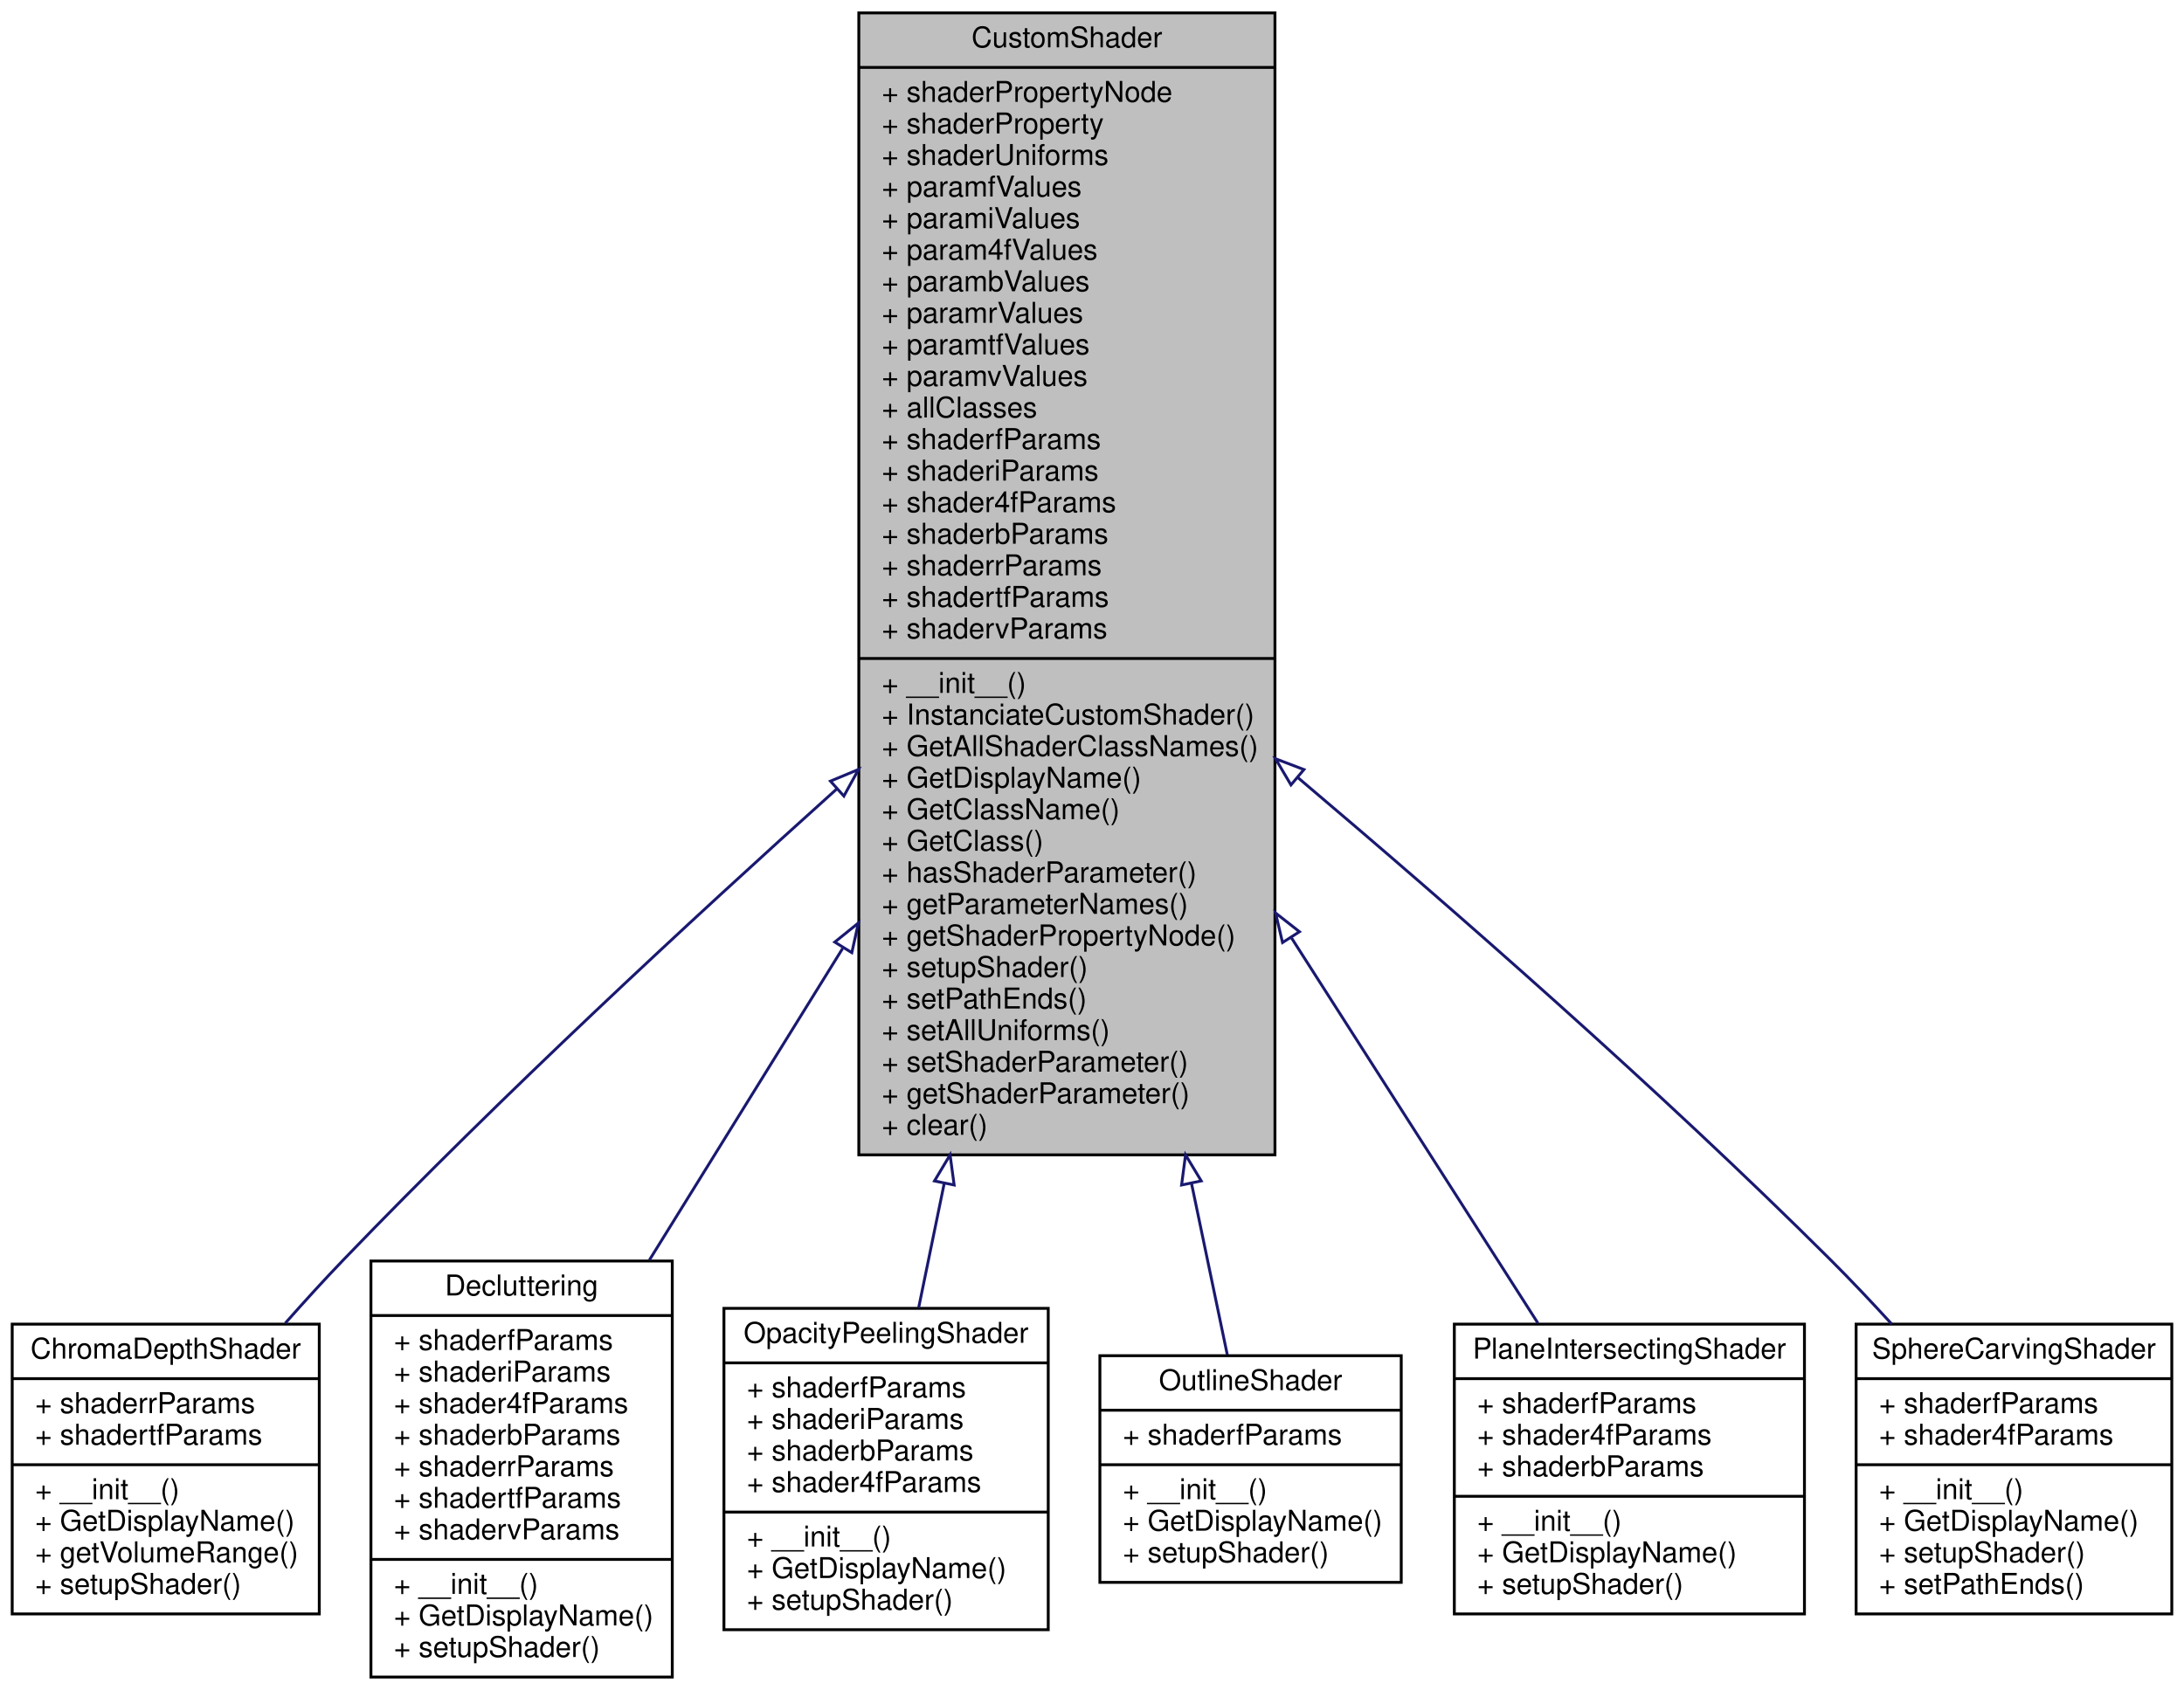
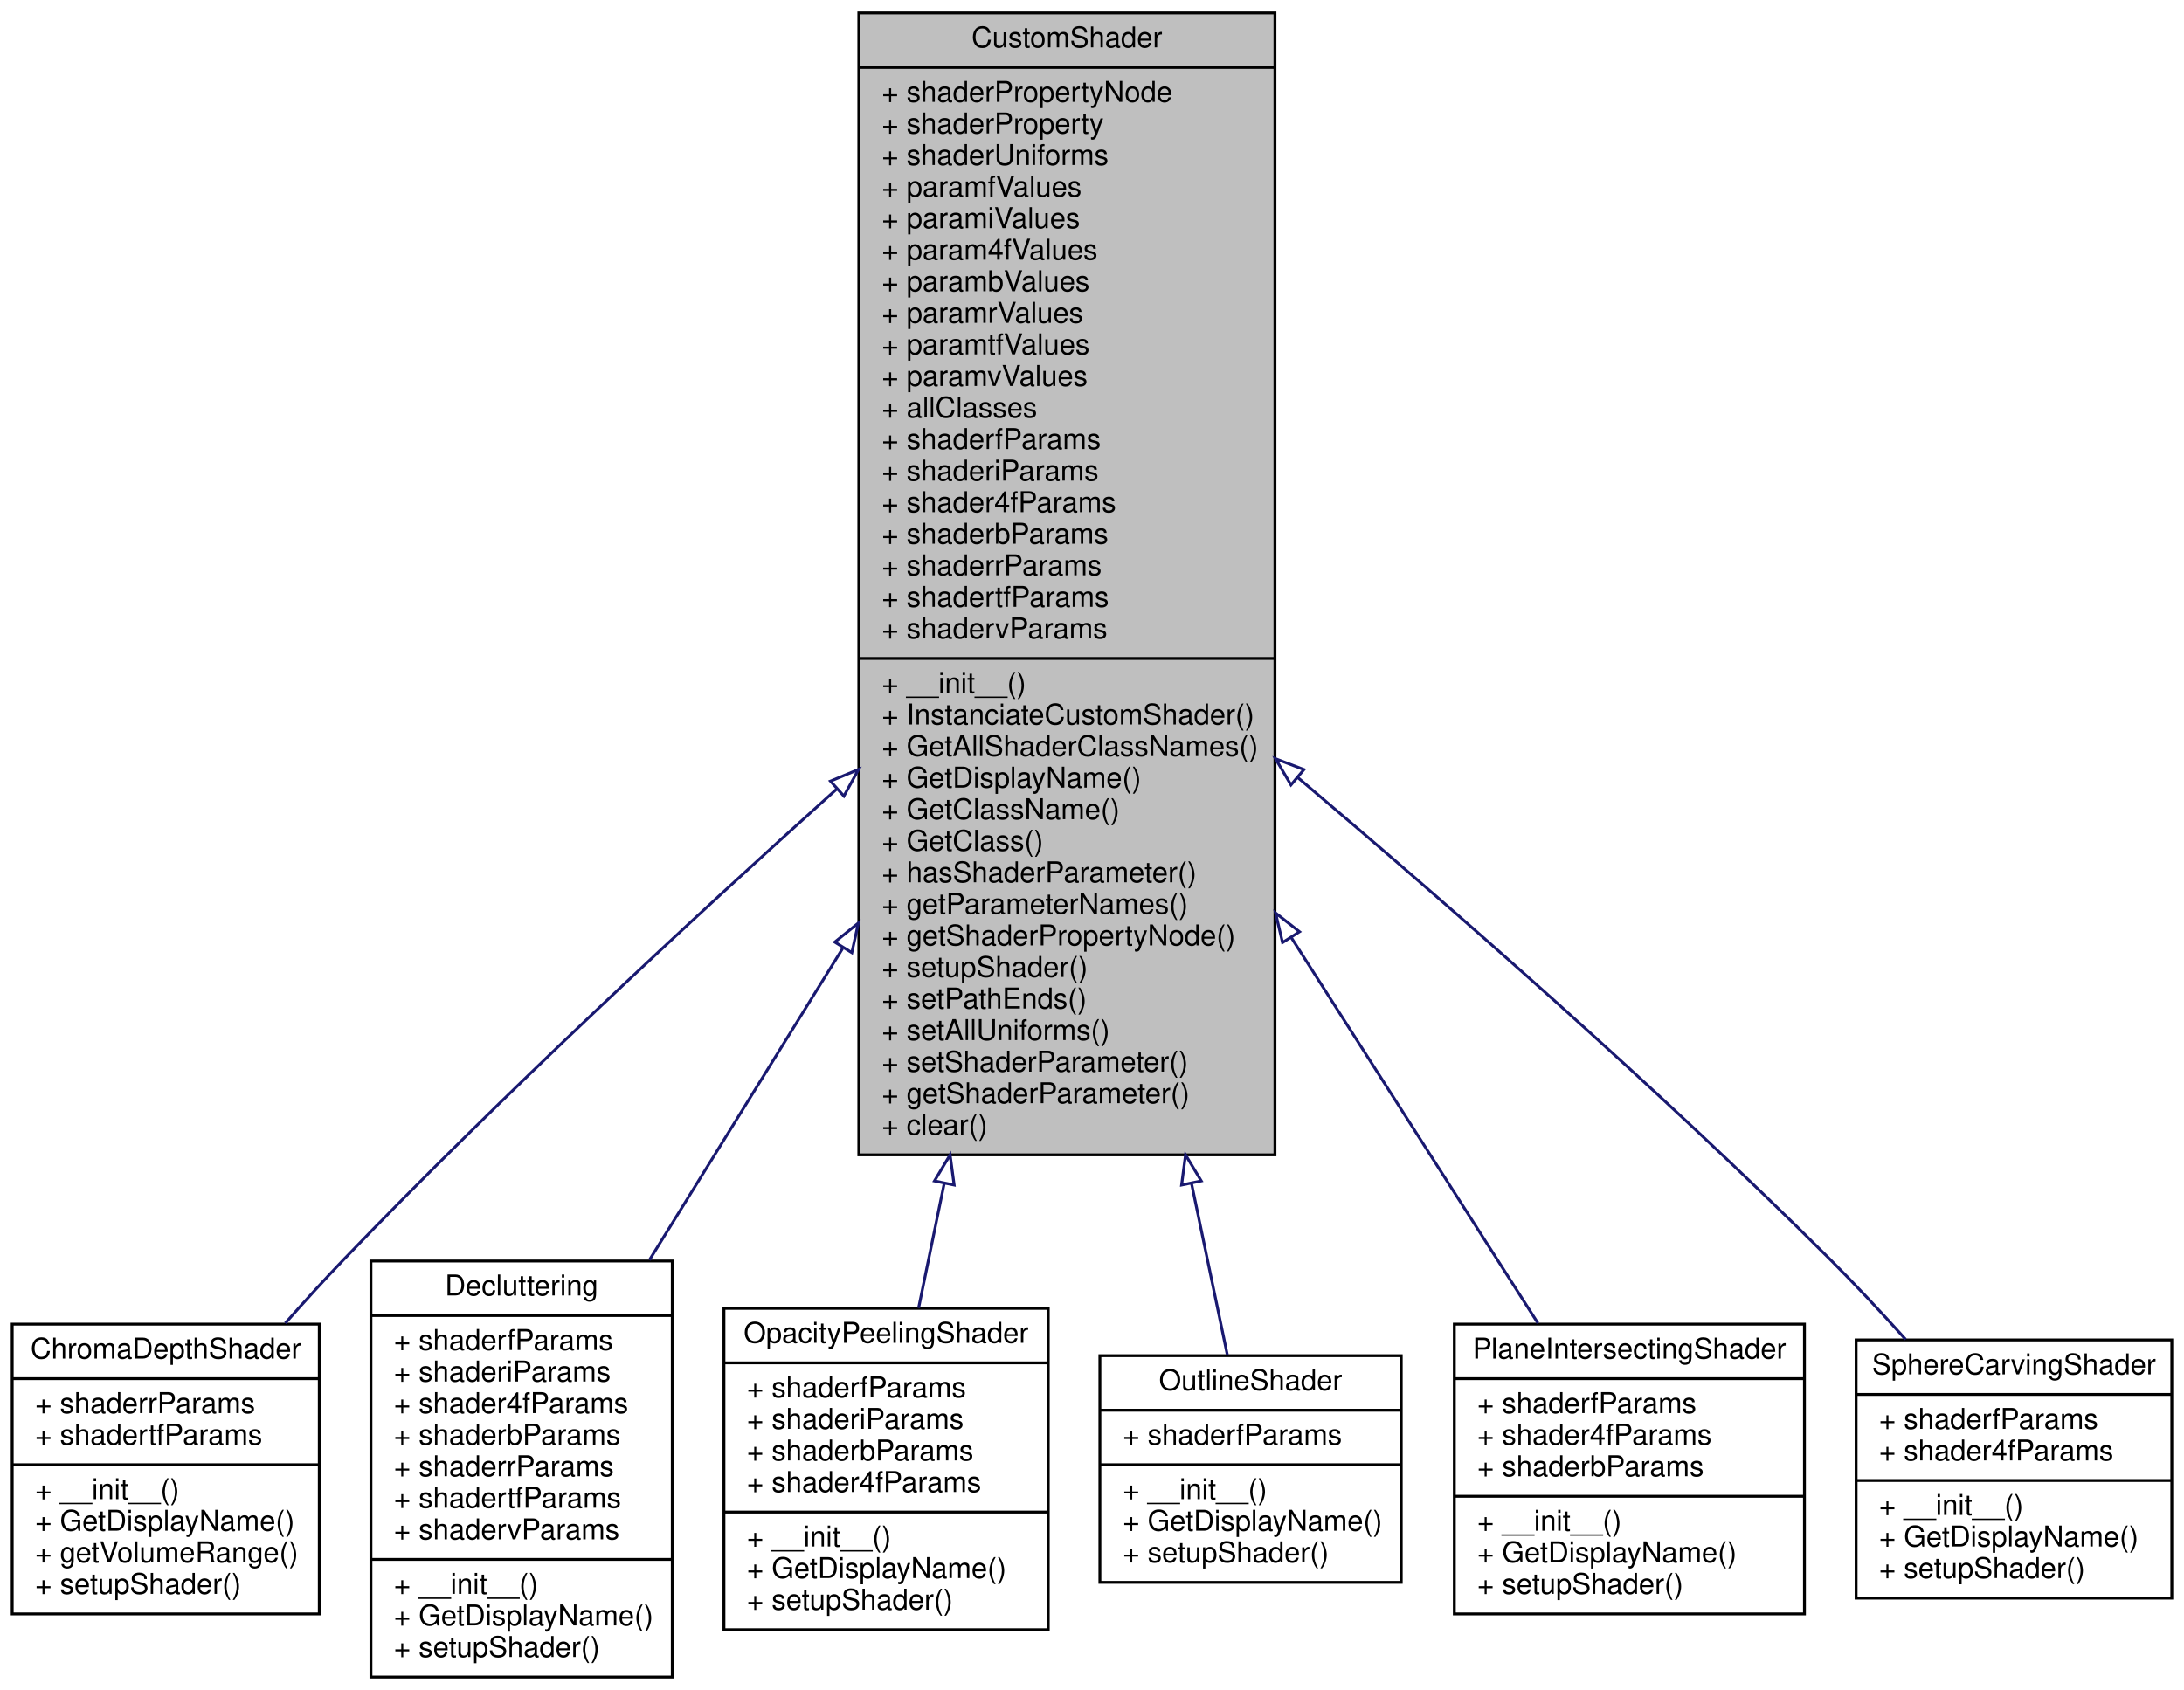
<svg xmlns="http://www.w3.org/2000/svg" xmlns:xlink="http://www.w3.org/1999/xlink" width="761pt" height="589pt" viewBox="0.00 0.00 760.50 589.00">
  <g id="graph0" class="graph" transform="scale(1 1) rotate(0) translate(4 585)">
    <g id="node1" class="node">
      <g id="a_node1">
        <a xlink:title=" ">
          <polygon fill="#bfbfbf" stroke="black" points="295,-182.5 295,-580.5 440,-580.5 440,-182.5 295,-182.5" />
          <text text-anchor="middle" x="367.5" y="-568.5" font-family="Helvetica,sans-Serif" font-size="10.00">CustomShader</text>
          <polyline fill="none" stroke="black" points="295,-561.5 440,-561.5 " />
          <text text-anchor="start" x="303" y="-549.5" font-family="Helvetica,sans-Serif" font-size="10.00">+ shaderPropertyNode</text>
          <text text-anchor="start" x="303" y="-538.5" font-family="Helvetica,sans-Serif" font-size="10.00">+ shaderProperty</text>
          <text text-anchor="start" x="303" y="-527.5" font-family="Helvetica,sans-Serif" font-size="10.00">+ shaderUniforms</text>
          <text text-anchor="start" x="303" y="-516.5" font-family="Helvetica,sans-Serif" font-size="10.00">+ paramfValues</text>
          <text text-anchor="start" x="303" y="-505.5" font-family="Helvetica,sans-Serif" font-size="10.00">+ paramiValues</text>
          <text text-anchor="start" x="303" y="-494.5" font-family="Helvetica,sans-Serif" font-size="10.00">+ param4fValues</text>
          <text text-anchor="start" x="303" y="-483.5" font-family="Helvetica,sans-Serif" font-size="10.00">+ parambValues</text>
          <text text-anchor="start" x="303" y="-472.5" font-family="Helvetica,sans-Serif" font-size="10.00">+ paramrValues</text>
          <text text-anchor="start" x="303" y="-461.5" font-family="Helvetica,sans-Serif" font-size="10.00">+ paramtfValues</text>
          <text text-anchor="start" x="303" y="-450.5" font-family="Helvetica,sans-Serif" font-size="10.00">+ paramvValues</text>
          <text text-anchor="start" x="303" y="-439.5" font-family="Helvetica,sans-Serif" font-size="10.00">+ allClasses</text>
          <text text-anchor="start" x="303" y="-428.5" font-family="Helvetica,sans-Serif" font-size="10.00">+ shaderfParams</text>
          <text text-anchor="start" x="303" y="-417.5" font-family="Helvetica,sans-Serif" font-size="10.00">+ shaderiParams</text>
          <text text-anchor="start" x="303" y="-406.5" font-family="Helvetica,sans-Serif" font-size="10.00">+ shader4fParams</text>
          <text text-anchor="start" x="303" y="-395.5" font-family="Helvetica,sans-Serif" font-size="10.00">+ shaderbParams</text>
          <text text-anchor="start" x="303" y="-384.5" font-family="Helvetica,sans-Serif" font-size="10.00">+ shaderrParams</text>
          <text text-anchor="start" x="303" y="-373.5" font-family="Helvetica,sans-Serif" font-size="10.00">+ shadertfParams</text>
          <text text-anchor="start" x="303" y="-362.5" font-family="Helvetica,sans-Serif" font-size="10.00">+ shadervParams</text>
          <polyline fill="none" stroke="black" points="295,-355.5 440,-355.5 " />
          <text text-anchor="start" x="303" y="-343.5" font-family="Helvetica,sans-Serif" font-size="10.00">+ __init__()</text>
          <text text-anchor="start" x="303" y="-332.5" font-family="Helvetica,sans-Serif" font-size="10.00">+ InstanciateCustomShader()</text>
          <text text-anchor="start" x="303" y="-321.5" font-family="Helvetica,sans-Serif" font-size="10.00">+ GetAllShaderClassNames()</text>
          <text text-anchor="start" x="303" y="-310.5" font-family="Helvetica,sans-Serif" font-size="10.00">+ GetDisplayName()</text>
          <text text-anchor="start" x="303" y="-299.5" font-family="Helvetica,sans-Serif" font-size="10.00">+ GetClassName()</text>
          <text text-anchor="start" x="303" y="-288.5" font-family="Helvetica,sans-Serif" font-size="10.00">+ GetClass()</text>
          <text text-anchor="start" x="303" y="-277.5" font-family="Helvetica,sans-Serif" font-size="10.00">+ hasShaderParameter()</text>
          <text text-anchor="start" x="303" y="-266.5" font-family="Helvetica,sans-Serif" font-size="10.00">+ getParameterNames()</text>
          <text text-anchor="start" x="303" y="-255.5" font-family="Helvetica,sans-Serif" font-size="10.00">+ getShaderPropertyNode()</text>
          <text text-anchor="start" x="303" y="-244.5" font-family="Helvetica,sans-Serif" font-size="10.00">+ setupShader()</text>
          <text text-anchor="start" x="303" y="-233.5" font-family="Helvetica,sans-Serif" font-size="10.00">+ setPathEnds()</text>
          <text text-anchor="start" x="303" y="-222.5" font-family="Helvetica,sans-Serif" font-size="10.00">+ setAllUniforms()</text>
          <text text-anchor="start" x="303" y="-211.5" font-family="Helvetica,sans-Serif" font-size="10.00">+ setShaderParameter()</text>
          <text text-anchor="start" x="303" y="-200.5" font-family="Helvetica,sans-Serif" font-size="10.00">+ getShaderParameter()</text>
          <text text-anchor="start" x="303" y="-189.5" font-family="Helvetica,sans-Serif" font-size="10.00">+ clear()</text>
        </a>
      </g>
    </g>
    <g id="node2" class="node">
      <g id="a_node2">
        <a xlink:href="class_slicer_p_r_i_s_m_1_1_resources_1_1_shaders_1_1_chroma_depth_shader_1_1_chroma_depth_shader.html" target="_top" xlink:title=" ">
          <polygon fill="none" stroke="black" points="0,-22.5 0,-123.5 107,-123.5 107,-22.5 0,-22.5" />
          <text text-anchor="middle" x="53.5" y="-111.5" font-family="Helvetica,sans-Serif" font-size="10.00">ChromaDepthShader</text>
          <polyline fill="none" stroke="black" points="0,-104.5 107,-104.5 " />
          <text text-anchor="start" x="8" y="-92.5" font-family="Helvetica,sans-Serif" font-size="10.00">+ shaderrParams</text>
          <text text-anchor="start" x="8" y="-81.5" font-family="Helvetica,sans-Serif" font-size="10.00">+ shadertfParams</text>
          <polyline fill="none" stroke="black" points="0,-74.5 107,-74.5 " />
          <text text-anchor="start" x="8" y="-62.5" font-family="Helvetica,sans-Serif" font-size="10.00">+ __init__()</text>
          <text text-anchor="start" x="8" y="-51.5" font-family="Helvetica,sans-Serif" font-size="10.00">+ GetDisplayName()</text>
          <text text-anchor="start" x="8" y="-40.5" font-family="Helvetica,sans-Serif" font-size="10.00">+ getVolumeRange()</text>
          <text text-anchor="start" x="8" y="-29.5" font-family="Helvetica,sans-Serif" font-size="10.00">+ setupShader()</text>
        </a>
      </g>
    </g>
    <g id="edge1" class="edge">
      <path fill="none" stroke="midnightblue" d="M287.233,-309.951C236.638,-264.484 170.678,-203.346 115.5,-146 108.752,-138.987 101.821,-131.382 95.15,-123.83" />
      <polygon fill="none" stroke="midnightblue" points="285.118,-312.756 294.9,-316.827 289.792,-307.545 285.118,-312.756" />
    </g>
    <g id="node3" class="node">
      <g id="a_node3">
        <a xlink:href="class_slicer_p_r_i_s_m_1_1_resources_1_1_shaders_1_1_decluttering_1_1_decluttering.html" target="_top" xlink:title=" ">
          <polygon fill="none" stroke="black" points="125,-0.5 125,-145.5 230,-145.5 230,-0.5 125,-0.5" />
          <text text-anchor="middle" x="177.5" y="-133.5" font-family="Helvetica,sans-Serif" font-size="10.00">Decluttering</text>
          <polyline fill="none" stroke="black" points="125,-126.5 230,-126.5 " />
          <text text-anchor="start" x="133" y="-114.5" font-family="Helvetica,sans-Serif" font-size="10.00">+ shaderfParams</text>
          <text text-anchor="start" x="133" y="-103.5" font-family="Helvetica,sans-Serif" font-size="10.00">+ shaderiParams</text>
          <text text-anchor="start" x="133" y="-92.5" font-family="Helvetica,sans-Serif" font-size="10.00">+ shader4fParams</text>
          <text text-anchor="start" x="133" y="-81.5" font-family="Helvetica,sans-Serif" font-size="10.00">+ shaderbParams</text>
          <text text-anchor="start" x="133" y="-70.5" font-family="Helvetica,sans-Serif" font-size="10.00">+ shaderrParams</text>
          <text text-anchor="start" x="133" y="-59.5" font-family="Helvetica,sans-Serif" font-size="10.00">+ shadertfParams</text>
          <text text-anchor="start" x="133" y="-48.5" font-family="Helvetica,sans-Serif" font-size="10.00">+ shadervParams</text>
          <polyline fill="none" stroke="black" points="125,-41.5 230,-41.5 " />
          <text text-anchor="start" x="133" y="-29.5" font-family="Helvetica,sans-Serif" font-size="10.00">+ __init__()</text>
          <text text-anchor="start" x="133" y="-18.5" font-family="Helvetica,sans-Serif" font-size="10.00">+ GetDisplayName()</text>
          <text text-anchor="start" x="133" y="-7.5" font-family="Helvetica,sans-Serif" font-size="10.00">+ setupShader()</text>
        </a>
      </g>
    </g>
    <g id="edge2" class="edge">
      <path fill="none" stroke="midnightblue" d="M289.366,-254.457C266.418,-217.438 242.113,-178.231 222.042,-145.853" />
      <polygon fill="none" stroke="midnightblue" points="286.612,-256.658 294.856,-263.314 292.562,-252.97 286.612,-256.658" />
    </g>
    <g id="node4" class="node">
      <g id="a_node4">
        <a xlink:href="class_slicer_p_r_i_s_m_1_1_resources_1_1_shaders_1_1_opacity_peeling_shader_1_1_opacity_peeling_shader.html" target="_top" xlink:title=" ">
          <polygon fill="none" stroke="black" points="248,-17 248,-129 361,-129 361,-17 248,-17" />
          <text text-anchor="middle" x="304.5" y="-117" font-family="Helvetica,sans-Serif" font-size="10.00">OpacityPeelingShader</text>
          <polyline fill="none" stroke="black" points="248,-110 361,-110 " />
          <text text-anchor="start" x="256" y="-98" font-family="Helvetica,sans-Serif" font-size="10.00">+ shaderfParams</text>
          <text text-anchor="start" x="256" y="-87" font-family="Helvetica,sans-Serif" font-size="10.00">+ shaderiParams</text>
          <text text-anchor="start" x="256" y="-76" font-family="Helvetica,sans-Serif" font-size="10.00">+ shaderbParams</text>
          <text text-anchor="start" x="256" y="-65" font-family="Helvetica,sans-Serif" font-size="10.00">+ shader4fParams</text>
          <polyline fill="none" stroke="black" points="248,-58 361,-58 " />
          <text text-anchor="start" x="256" y="-46" font-family="Helvetica,sans-Serif" font-size="10.00">+ __init__()</text>
          <text text-anchor="start" x="256" y="-35" font-family="Helvetica,sans-Serif" font-size="10.00">+ GetDisplayName()</text>
          <text text-anchor="start" x="256" y="-24" font-family="Helvetica,sans-Serif" font-size="10.00">+ setupShader()</text>
        </a>
      </g>
    </g>
    <g id="edge3" class="edge">
      <path fill="none" stroke="midnightblue" d="M324.777,-172.648C321.562,-157.009 318.527,-142.243 315.832,-129.13" />
      <polygon fill="none" stroke="midnightblue" points="321.358,-173.401 326.8,-182.492 328.215,-171.992 321.358,-173.401" />
    </g>
    <g id="node5" class="node">
      <g id="a_node5">
        <a xlink:href="class_slicer_p_r_i_s_m_1_1_resources_1_1_shaders_1_1_outline_shader_1_1_outline_shader.html" target="_top" xlink:title=" ">
          <polygon fill="none" stroke="black" points="379,-33.5 379,-112.5 484,-112.5 484,-33.5 379,-33.5" />
          <text text-anchor="middle" x="431.5" y="-100.5" font-family="Helvetica,sans-Serif" font-size="10.00">OutlineShader</text>
          <polyline fill="none" stroke="black" points="379,-93.5 484,-93.5 " />
          <text text-anchor="start" x="387" y="-81.5" font-family="Helvetica,sans-Serif" font-size="10.00">+ shaderfParams</text>
          <polyline fill="none" stroke="black" points="379,-74.5 484,-74.5 " />
          <text text-anchor="start" x="387" y="-62.5" font-family="Helvetica,sans-Serif" font-size="10.00">+ __init__()</text>
          <text text-anchor="start" x="387" y="-51.5" font-family="Helvetica,sans-Serif" font-size="10.00">+ GetDisplayName()</text>
          <text text-anchor="start" x="387" y="-40.5" font-family="Helvetica,sans-Serif" font-size="10.00">+ setupShader()</text>
        </a>
      </g>
    </g>
    <g id="edge4" class="edge">
      <path fill="none" stroke="midnightblue" d="M410.95,-172.415C415.637,-149.968 419.947,-129.329 423.396,-112.811" />
      <polygon fill="none" stroke="midnightblue" points="407.464,-171.987 408.846,-182.492 414.316,-173.418 407.464,-171.987" />
    </g>
    <g id="node6" class="node">
      <g id="a_node6">
        <a xlink:href="class_slicer_p_r_i_s_m_1_1_resources_1_1_shaders_1_1_plane_intersecting_shader_1_1_plane_intersecting_shader.html" target="_top" xlink:title=" ">
          <polygon fill="none" stroke="black" points="502.5,-22.5 502.5,-123.5 624.5,-123.5 624.5,-22.5 502.5,-22.5" />
          <text text-anchor="middle" x="563.5" y="-111.5" font-family="Helvetica,sans-Serif" font-size="10.00">PlaneIntersectingShader</text>
          <polyline fill="none" stroke="black" points="502.5,-104.5 624.5,-104.5 " />
          <text text-anchor="start" x="510.5" y="-92.5" font-family="Helvetica,sans-Serif" font-size="10.00">+ shaderfParams</text>
          <text text-anchor="start" x="510.5" y="-81.5" font-family="Helvetica,sans-Serif" font-size="10.00">+ shader4fParams</text>
          <text text-anchor="start" x="510.5" y="-70.5" font-family="Helvetica,sans-Serif" font-size="10.00">+ shaderbParams</text>
          <polyline fill="none" stroke="black" points="502.5,-63.5 624.5,-63.5 " />
          <text text-anchor="start" x="510.5" y="-51.5" font-family="Helvetica,sans-Serif" font-size="10.00">+ __init__()</text>
          <text text-anchor="start" x="510.5" y="-40.5" font-family="Helvetica,sans-Serif" font-size="10.00">+ GetDisplayName()</text>
          <text text-anchor="start" x="510.5" y="-29.5" font-family="Helvetica,sans-Serif" font-size="10.00">+ setupShader()</text>
        </a>
      </g>
    </g>
    <g id="edge5" class="edge">
      <path fill="none" stroke="midnightblue" d="M445.775,-258.096C475.781,-211.172 508.362,-160.224 531.625,-123.846" />
      <polygon fill="none" stroke="midnightblue" points="442.643,-256.496 440.205,-266.806 448.541,-260.267 442.643,-256.496" />
    </g>
    <g id="node7" class="node">
      <g id="a_node7">
        <a xlink:href="class_slicer_p_r_i_s_m_1_1_resources_1_1_shaders_1_1_sphere_carving_shader_1_1_sphere_carving_shader.html" target="_top" xlink:title=" ">
-           <polygon fill="none" stroke="black" points="642.5,-22.5 642.5,-123.5 752.5,-123.5 752.5,-22.5 642.5,-22.5" />
-           <text text-anchor="middle" x="697.5" y="-111.5" font-family="Helvetica,sans-Serif" font-size="10.00">SphereCarvingShader</text>
-           <polyline fill="none" stroke="black" points="642.5,-104.5 752.5,-104.5 " />
-           <text text-anchor="start" x="650.5" y="-92.5" font-family="Helvetica,sans-Serif" font-size="10.00">+ shaderfParams</text>
-           <text text-anchor="start" x="650.5" y="-81.5" font-family="Helvetica,sans-Serif" font-size="10.00">+ shader4fParams</text>
-           <polyline fill="none" stroke="black" points="642.5,-74.5 752.5,-74.5 " />
-           <text text-anchor="start" x="650.5" y="-62.5" font-family="Helvetica,sans-Serif" font-size="10.00">+ __init__()</text>
-           <text text-anchor="start" x="650.5" y="-51.5" font-family="Helvetica,sans-Serif" font-size="10.00">+ GetDisplayName()</text>
-           <text text-anchor="start" x="650.5" y="-40.5" font-family="Helvetica,sans-Serif" font-size="10.00">+ setupShader()</text>
-           <text text-anchor="start" x="650.5" y="-29.5" font-family="Helvetica,sans-Serif" font-size="10.00">+ setPathEnds()</text>
+           <polygon fill="none" stroke="black" points="642.5,-28 642.5,-118 752.5,-118 752.5,-28 642.5,-28" />
+           <text text-anchor="middle" x="697.5" y="-106" font-family="Helvetica,sans-Serif" font-size="10.00">SphereCarvingShader</text>
+           <polyline fill="none" stroke="black" points="642.5,-99 752.5,-99 " />
+           <text text-anchor="start" x="650.5" y="-87" font-family="Helvetica,sans-Serif" font-size="10.00">+ shaderfParams</text>
+           <text text-anchor="start" x="650.5" y="-76" font-family="Helvetica,sans-Serif" font-size="10.00">+ shader4fParams</text>
+           <polyline fill="none" stroke="black" points="642.5,-69 752.5,-69 " />
+           <text text-anchor="start" x="650.5" y="-57" font-family="Helvetica,sans-Serif" font-size="10.00">+ __init__()</text>
+           <text text-anchor="start" x="650.5" y="-46" font-family="Helvetica,sans-Serif" font-size="10.00">+ GetDisplayName()</text>
+           <text text-anchor="start" x="650.5" y="-35" font-family="Helvetica,sans-Serif" font-size="10.00">+ setupShader()</text>
        </a>
      </g>
    </g>
    <g id="edge6" class="edge">
-       <path fill="none" stroke="midnightblue" d="M448.024,-313.95C501.999,-268.283 573.838,-205.418 633.5,-146 640.61,-138.919 647.903,-131.202 654.902,-123.536" />
+       <path fill="none" stroke="midnightblue" d="M448.024,-313.95C501.999,-268.283 573.838,-205.418 633.5,-146 642.269,-137.267 651.316,-127.566 659.748,-118.188" />
      <polygon fill="none" stroke="midnightblue" points="445.577,-311.435 440.194,-320.561 450.093,-316.784 445.577,-311.435" />
    </g>
  </g>
</svg>
